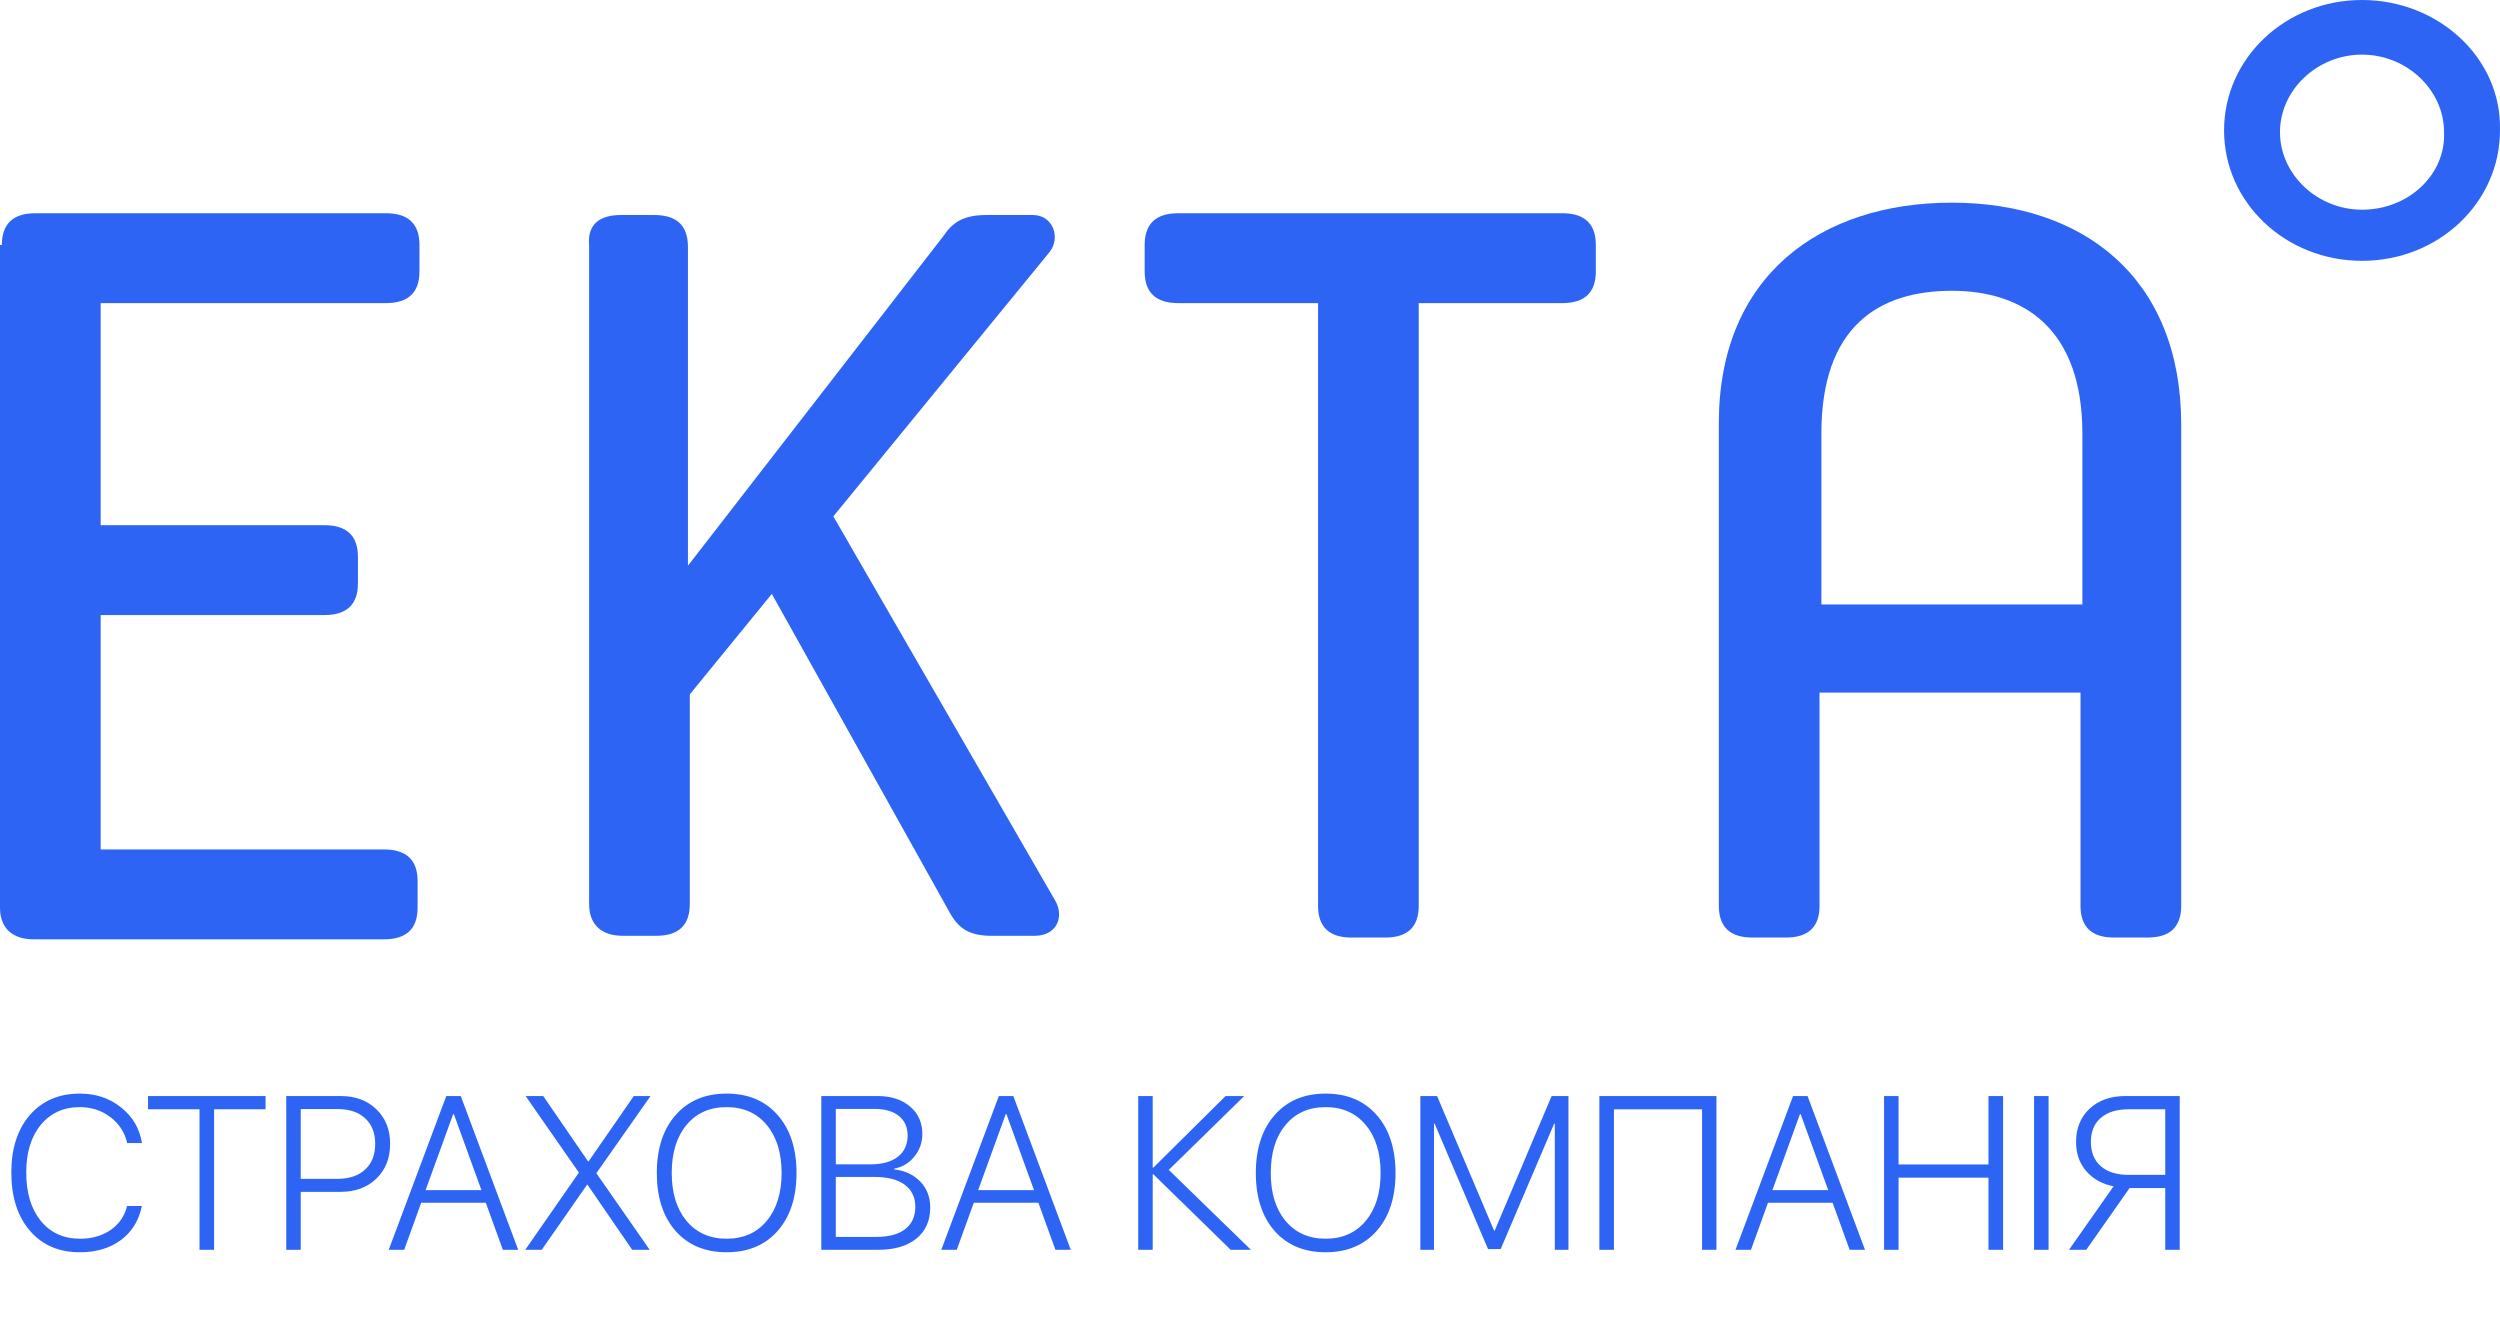
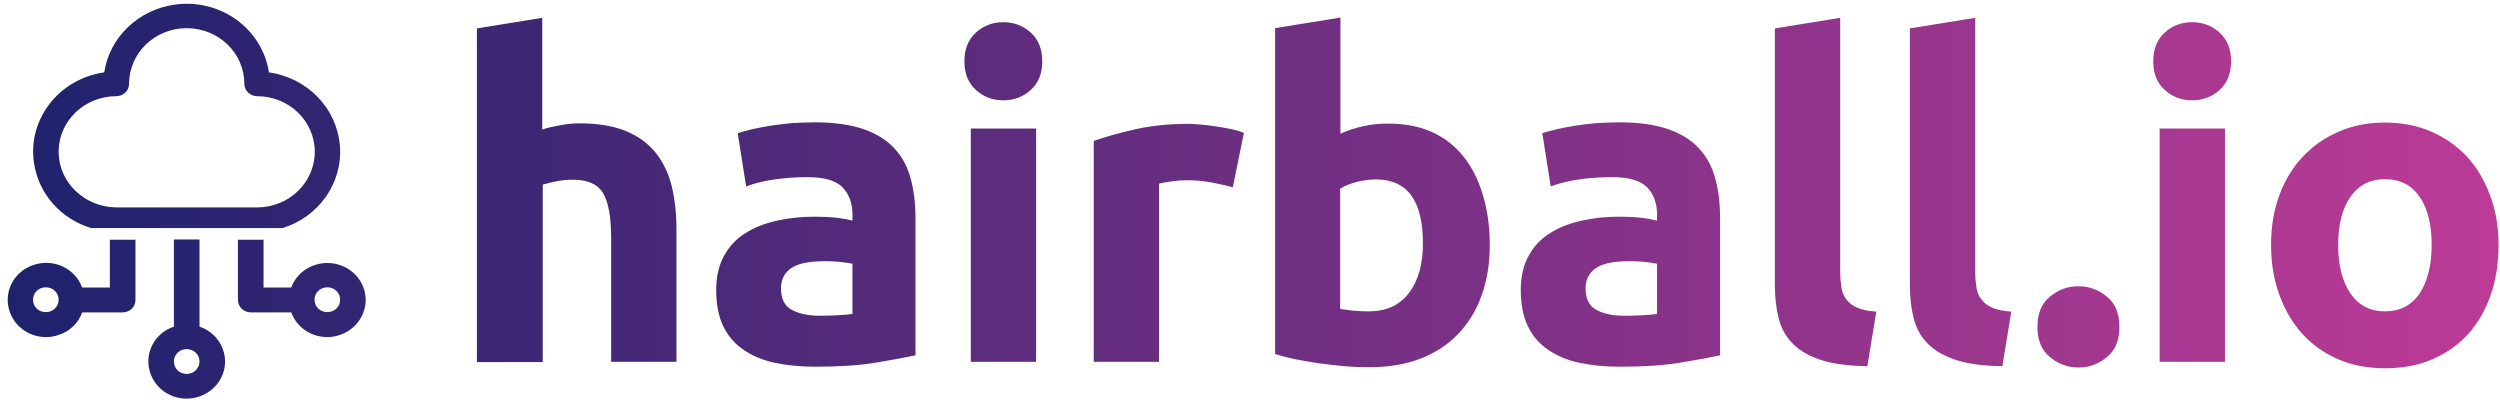
- <svg xmlns="http://www.w3.org/2000/svg" width="121" height="64" viewBox="0 0 121 64" fill="none">
-   <path d="M3.864 60.609C2.85 60.609 2.044 60.262 1.446 59.567C0.848 58.869 0.548 57.931 0.548 56.751C0.548 55.586 0.848 54.658 1.446 53.967C2.047 53.276 2.854 52.93 3.864 52.93C4.638 52.93 5.303 53.154 5.86 53.6C6.421 54.044 6.758 54.618 6.871 55.323H6.154C6.041 54.811 5.771 54.393 5.345 54.07C4.922 53.747 4.428 53.585 3.864 53.585C3.074 53.585 2.443 53.872 1.972 54.446C1.504 55.017 1.27 55.785 1.27 56.751C1.27 57.731 1.504 58.51 1.972 59.087C2.443 59.665 3.075 59.954 3.87 59.954C4.451 59.954 4.946 59.813 5.355 59.531C5.767 59.246 6.032 58.859 6.149 58.371H6.866C6.725 59.069 6.388 59.617 5.855 60.016C5.322 60.411 4.659 60.609 3.864 60.609ZM10.362 60.49H9.656V53.688H7.165V53.049H12.853V53.688H10.362V60.49ZM13.854 53.049H16.494C17.202 53.049 17.776 53.262 18.216 53.688C18.66 54.114 18.882 54.673 18.882 55.364C18.882 56.055 18.66 56.616 18.216 57.045C17.773 57.472 17.197 57.685 16.489 57.685H14.555V60.49H13.854V53.049ZM14.555 53.678V57.056H16.329C16.9 57.056 17.347 56.906 17.67 56.607C17.996 56.308 18.16 55.894 18.16 55.364C18.16 54.835 17.998 54.422 17.675 54.127C17.352 53.827 16.903 53.678 16.329 53.678H14.555ZM24.338 60.49L23.513 58.211H20.387L19.562 60.49H18.815L21.599 53.049H22.301L25.08 60.49H24.338ZM21.935 53.92L20.599 57.602H23.301L21.966 53.92H21.935ZM25.421 60.49L28.01 56.767V56.741L25.441 53.049H26.292L28.463 56.21H28.489L30.676 53.049H31.485L28.871 56.772V56.793L31.444 60.49H30.598L28.438 57.344H28.412L26.22 60.49H25.421ZM35.168 52.93C36.206 52.93 37.029 53.276 37.638 53.967C38.246 54.658 38.551 55.593 38.551 56.772C38.551 57.951 38.246 58.886 37.638 59.577C37.029 60.265 36.206 60.609 35.168 60.609C34.129 60.609 33.306 60.265 32.697 59.577C32.092 58.886 31.79 57.951 31.79 56.772C31.79 55.593 32.094 54.658 32.703 53.967C33.311 53.276 34.133 52.93 35.168 52.93ZM37.107 54.446C36.629 53.872 35.982 53.585 35.168 53.585C34.353 53.585 33.706 53.872 33.228 54.446C32.751 55.02 32.512 55.796 32.512 56.772C32.512 57.745 32.751 58.519 33.228 59.093C33.71 59.667 34.356 59.954 35.168 59.954C35.982 59.954 36.629 59.667 37.107 59.093C37.588 58.519 37.829 57.745 37.829 56.772C37.829 55.796 37.588 55.02 37.107 54.446ZM42.506 60.49H39.752V53.049H42.49C43.13 53.049 43.647 53.217 44.043 53.554C44.442 53.891 44.641 54.334 44.641 54.885C44.641 55.297 44.512 55.661 44.254 55.978C44 56.294 43.675 56.488 43.28 56.561V56.597C43.802 56.659 44.223 56.856 44.543 57.19C44.863 57.52 45.023 57.939 45.023 58.448C45.023 59.084 44.799 59.584 44.352 59.949C43.905 60.31 43.29 60.49 42.506 60.49ZM40.453 53.673V56.354H42.135C42.699 56.354 43.139 56.232 43.455 55.988C43.771 55.741 43.929 55.398 43.929 54.962C43.929 54.556 43.788 54.24 43.507 54.013C43.225 53.786 42.836 53.673 42.341 53.673H40.453ZM40.453 59.866H42.413C43.018 59.866 43.484 59.741 43.811 59.49C44.137 59.235 44.301 58.876 44.301 58.412C44.301 57.948 44.129 57.59 43.785 57.339C43.445 57.088 42.955 56.963 42.315 56.963H40.453V59.866ZM51.082 60.49L50.257 58.211H47.132L46.307 60.49H45.559L48.344 53.049H49.045L51.825 60.49H51.082ZM48.679 53.92L47.343 57.602H50.046L48.71 53.92H48.679ZM56.569 56.623L60.545 60.49H59.565L55.827 56.839H55.791V60.49H55.089V53.049H55.791V56.509H55.827L59.318 53.049H60.22L56.569 56.623ZM64.16 52.93C65.199 52.93 66.022 53.276 66.631 53.967C67.239 54.658 67.543 55.593 67.543 56.772C67.543 57.951 67.239 58.886 66.631 59.577C66.022 60.265 65.199 60.609 64.16 60.609C63.122 60.609 62.299 60.265 61.69 59.577C61.085 58.886 60.782 57.951 60.782 56.772C60.782 55.593 61.087 54.658 61.695 53.967C62.304 53.276 63.126 52.93 64.16 52.93ZM66.099 54.446C65.621 53.872 64.975 53.585 64.16 53.585C63.346 53.585 62.699 53.872 62.221 54.446C61.743 55.02 61.505 55.796 61.505 56.772C61.505 57.745 61.743 58.519 62.221 59.093C62.703 59.667 63.349 59.954 64.16 59.954C64.975 59.954 65.621 59.667 66.099 59.093C66.581 58.519 66.821 57.745 66.821 56.772C66.821 55.796 66.581 55.02 66.099 54.446ZM75.913 53.049V60.49H75.253V54.384H75.222L72.633 60.454H72.02L69.436 54.384H69.405V60.49H68.745V53.049H69.555L72.314 59.562H72.344L75.098 53.049H75.913ZM83.076 60.49H82.38V53.693H78.115V60.49H77.409V53.049H83.076V60.49ZM89.523 60.49L88.698 58.211H85.572L84.747 60.49H83.999L86.784 53.049H87.486L90.265 60.49H89.523ZM87.119 53.92L85.784 57.602H88.486L87.15 53.92H87.119ZM96.949 60.49H96.242V56.999H91.89V60.49H91.188V53.049H91.89V56.359H96.242V53.049H96.949V60.49ZM99.151 60.49H98.449V53.049H99.151V60.49ZM104.798 56.865V53.688H103.034C102.453 53.688 102.001 53.827 101.678 54.106C101.358 54.381 101.198 54.769 101.198 55.271C101.198 55.773 101.36 56.165 101.683 56.447C102.006 56.726 102.456 56.865 103.034 56.865H104.798ZM103.07 57.504L100.976 60.49H100.141L102.297 57.417C101.746 57.31 101.306 57.066 100.976 56.684C100.646 56.303 100.481 55.832 100.481 55.271C100.481 54.608 100.7 54.072 101.136 53.662C101.576 53.253 102.152 53.049 102.864 53.049H105.499V60.49H104.798V57.504H103.07Z" fill="#2D64F4" />
-   <path d="M0.09 11.857C0.09 10.833 0.632 10.321 1.714 10.321L18.678 10.321C19.761 10.321 20.302 10.833 20.302 11.857V13.136C20.302 14.16 19.761 14.671 18.678 14.671L4.872 14.671L4.872 25.419H15.7C16.783 25.419 17.324 25.93 17.324 26.954V28.233C17.324 29.257 16.783 29.769 15.7 29.769L4.872 29.769L4.872 41.113H18.587C19.67 41.113 20.212 41.625 20.212 42.648L20.212 43.928C20.212 44.952 19.67 45.463 18.587 45.463H1.624C0.632 45.463 0 44.952 0 43.928L0 11.857H0.09Z" fill="#2D64F4" />
-   <path d="M30.047 10.407H31.672C32.754 10.407 33.296 10.918 33.296 11.942V27.381L45.657 11.43C46.108 10.748 46.65 10.407 47.733 10.407H49.988C50.981 10.407 51.342 11.516 50.8 12.198L40.334 24.992L51.071 43.587C51.522 44.355 51.161 45.293 50.078 45.293H48.003C46.92 45.293 46.379 44.952 45.928 44.099L37.356 28.745L33.386 33.607L33.386 43.758C33.386 44.781 32.844 45.293 31.762 45.293H30.138C29.145 45.293 28.513 44.781 28.513 43.758L28.513 11.857C28.423 10.833 29.055 10.407 30.047 10.407Z" fill="#2D64F4" />
-   <path d="M63.884 14.671L57.026 14.671C55.944 14.671 55.402 14.16 55.402 13.136V11.857C55.402 10.833 55.944 10.321 57.026 10.321L75.614 10.321C76.697 10.321 77.238 10.833 77.238 11.857V13.136C77.238 14.16 76.697 14.671 75.614 14.671L68.666 14.671V43.843C68.666 44.866 68.125 45.378 67.042 45.378H65.418C64.335 45.378 63.794 44.866 63.794 43.843L63.794 14.671H63.884Z" fill="#2D64F4" />
-   <path d="M83.192 20.476C83.192 13.312 88.155 9.809 94.471 9.809C100.787 9.809 105.57 13.392 105.57 20.556V43.842C105.57 44.866 105.028 45.377 103.945 45.377H102.321C101.238 45.377 100.697 44.866 100.697 43.842V33.521H88.065V43.842C88.065 44.866 87.523 45.377 86.441 45.377H84.817C83.734 45.377 83.192 44.866 83.192 43.842V20.556V20.476ZM88.155 29.257L100.787 29.257V20.983C100.787 15.865 97.9 14.074 94.471 14.074C90.952 14.074 88.155 15.78 88.155 20.983V29.257Z" fill="#2D64F4" />
-   <path d="M114.322 0C110.622 0 107.645 2.815 107.645 6.312C107.645 9.809 110.622 12.624 114.322 12.624C118.021 12.624 120.999 9.809 120.999 6.312C121.089 2.815 118.021 0 114.322 0ZM114.322 10.15C112.156 10.15 110.351 8.444 110.351 6.397C110.351 4.35 112.156 2.644 114.322 2.644C116.487 2.644 118.292 4.35 118.292 6.397C118.382 8.444 116.577 10.15 114.322 10.15Z" fill="#2D64F4" />
+ <svg xmlns="http://www.w3.org/2000/svg" width="203" height="33" viewBox="0 0 203 33" fill="none">
+   <path d="M38.726 29.377V2.308L44.03 1.447V10.519C44.384 10.393 44.842 10.288 45.403 10.183C45.965 10.078 46.506 10.015 47.026 10.015C48.544 10.015 49.813 10.225 50.832 10.645C51.851 11.065 52.642 11.653 53.266 12.43C53.869 13.207 54.306 14.11 54.555 15.16C54.805 16.21 54.93 17.386 54.93 18.688V29.377H49.626V19.339C49.626 17.617 49.397 16.378 48.96 15.664C48.523 14.95 47.712 14.593 46.526 14.593C46.048 14.593 45.611 14.635 45.195 14.719C44.779 14.803 44.405 14.887 44.072 14.992V29.398H38.726V29.377ZM66.162 9.931C67.722 9.931 69.032 10.12 70.093 10.477C71.133 10.834 71.986 11.359 72.61 12.031C73.234 12.703 73.691 13.522 73.941 14.488C74.211 15.454 74.336 16.525 74.336 17.701V28.852C73.566 29.02 72.526 29.209 71.154 29.44C69.802 29.671 68.158 29.776 66.224 29.776C65.018 29.776 63.915 29.671 62.917 29.461C61.939 29.251 61.086 28.894 60.358 28.39C59.651 27.907 59.09 27.256 58.715 26.458C58.341 25.66 58.154 24.694 58.154 23.539C58.154 22.426 58.382 21.502 58.819 20.725C59.256 19.948 59.838 19.339 60.587 18.898C61.315 18.436 62.168 18.121 63.125 17.911C64.082 17.701 65.059 17.596 66.078 17.596C66.765 17.596 67.389 17.617 67.909 17.68C68.45 17.743 68.886 17.827 69.219 17.911V17.407C69.219 16.504 68.949 15.769 68.408 15.202C67.867 14.656 66.91 14.383 65.558 14.383C64.664 14.383 63.77 14.446 62.875 14.572C62.002 14.698 61.232 14.887 60.587 15.139L59.901 10.813C60.213 10.708 60.587 10.624 61.066 10.498C61.523 10.393 62.043 10.288 62.584 10.204C63.125 10.12 63.707 10.057 64.31 9.994C64.934 9.973 65.538 9.931 66.162 9.931ZM66.578 25.639C67.098 25.639 67.597 25.618 68.075 25.597C68.554 25.576 68.928 25.534 69.219 25.492V21.418C69.011 21.376 68.678 21.313 68.262 21.271C67.826 21.229 67.451 21.208 67.077 21.208C66.578 21.208 66.099 21.229 65.662 21.292C65.226 21.355 64.83 21.46 64.498 21.628C64.165 21.796 63.894 22.027 63.707 22.321C63.52 22.615 63.416 22.972 63.416 23.392C63.416 24.232 63.686 24.82 64.248 25.135C64.851 25.471 65.6 25.639 66.578 25.639ZM84.632 4.975C84.632 5.962 84.32 6.739 83.696 7.306C83.072 7.873 82.323 8.146 81.47 8.146C80.618 8.146 79.869 7.873 79.245 7.306C78.621 6.739 78.309 5.962 78.309 4.975C78.309 3.988 78.621 3.211 79.245 2.644C79.869 2.077 80.618 1.804 81.47 1.804C82.323 1.804 83.072 2.077 83.696 2.644C84.32 3.211 84.632 3.988 84.632 4.975ZM84.133 29.377H78.829V10.435H84.133V29.377ZM100.107 15.202C99.629 15.076 99.067 14.95 98.422 14.824C97.778 14.698 97.091 14.635 96.363 14.635C96.03 14.635 95.635 14.656 95.178 14.719C94.72 14.782 94.366 14.845 94.117 14.908V29.377H88.813V11.443C89.77 11.107 90.893 10.792 92.182 10.498C93.472 10.204 94.928 10.057 96.509 10.057C96.8 10.057 97.133 10.078 97.549 10.12C97.944 10.162 98.36 10.204 98.755 10.267C99.15 10.33 99.566 10.393 99.962 10.477C100.357 10.561 100.71 10.666 101.002 10.792L100.107 15.202ZM120.97 19.906C120.97 21.418 120.741 22.783 120.304 24.001C119.867 25.219 119.222 26.269 118.39 27.13C117.558 27.991 116.539 28.663 115.333 29.125C114.126 29.587 112.733 29.818 111.194 29.818C110.549 29.818 109.883 29.797 109.176 29.734C108.469 29.671 107.782 29.587 107.117 29.503C106.43 29.398 105.786 29.293 105.182 29.167C104.558 29.041 104.018 28.894 103.539 28.747V2.287L108.843 1.426V10.855C109.446 10.582 110.05 10.393 110.694 10.246C111.339 10.099 112.026 10.036 112.754 10.036C114.085 10.036 115.27 10.267 116.29 10.729C117.309 11.191 118.162 11.863 118.848 12.724C119.534 13.585 120.054 14.635 120.408 15.832C120.782 17.071 120.97 18.415 120.97 19.906ZM115.541 19.759C115.541 16.294 114.272 14.572 111.755 14.572C111.214 14.572 110.674 14.635 110.133 14.782C109.592 14.929 109.155 15.097 108.822 15.328V25.093C109.093 25.135 109.426 25.177 109.821 25.219C110.216 25.261 110.674 25.282 111.131 25.282C112.587 25.282 113.669 24.778 114.418 23.77C115.187 22.762 115.541 21.418 115.541 19.759ZM131.494 9.931C133.054 9.931 134.365 10.12 135.426 10.477C136.466 10.834 137.318 11.359 137.942 12.031C138.566 12.703 139.024 13.522 139.274 14.488C139.544 15.454 139.669 16.525 139.669 17.701V28.852C138.899 29.02 137.859 29.209 136.486 29.44C135.114 29.671 133.491 29.776 131.557 29.776C130.35 29.776 129.248 29.671 128.25 29.461C127.272 29.251 126.419 28.894 125.691 28.39C124.984 27.907 124.422 27.256 124.048 26.458C123.674 25.66 123.486 24.694 123.486 23.539C123.486 22.426 123.715 21.502 124.152 20.725C124.589 19.948 125.171 19.339 125.92 18.898C126.648 18.436 127.501 18.121 128.458 17.911C129.414 17.701 130.392 17.596 131.411 17.596C132.098 17.596 132.722 17.617 133.242 17.68C133.782 17.743 134.219 17.827 134.552 17.911V17.407C134.552 16.504 134.282 15.769 133.741 15.202C133.2 14.656 132.243 14.383 130.891 14.383C129.997 14.383 129.102 14.446 128.208 14.572C127.334 14.698 126.565 14.887 125.92 15.139L125.234 10.813C125.546 10.708 125.92 10.624 126.398 10.498C126.856 10.393 127.376 10.288 127.917 10.204C128.458 10.12 129.04 10.057 129.643 9.994C130.246 9.973 130.87 9.931 131.494 9.931ZM131.91 25.639C132.43 25.639 132.93 25.618 133.408 25.597C133.886 25.576 134.261 25.534 134.552 25.492V21.418C134.344 21.376 134.011 21.313 133.595 21.271C133.158 21.229 132.784 21.208 132.41 21.208C131.91 21.208 131.432 21.229 130.995 21.292C130.558 21.355 130.163 21.46 129.83 21.628C129.498 21.796 129.227 22.027 129.04 22.321C128.853 22.615 128.749 22.972 128.749 23.392C128.749 24.232 129.019 24.82 129.581 25.135C130.163 25.471 130.933 25.639 131.91 25.639ZM151.629 29.734C150.09 29.713 148.821 29.545 147.864 29.23C146.907 28.915 146.138 28.474 145.576 27.907C145.014 27.34 144.64 26.668 144.432 25.849C144.224 25.051 144.12 24.148 144.12 23.14V2.308L149.424 1.447V22.069C149.424 22.552 149.466 22.972 149.528 23.371C149.59 23.749 149.736 24.085 149.944 24.337C150.152 24.61 150.443 24.82 150.818 24.988C151.192 25.156 151.712 25.261 152.357 25.303L151.629 29.734ZM162.59 29.734C161.051 29.713 159.782 29.545 158.826 29.23C157.869 28.915 157.099 28.474 156.538 27.907C155.976 27.34 155.602 26.668 155.394 25.849C155.186 25.051 155.082 24.148 155.082 23.14V2.308L160.386 1.447V22.069C160.386 22.552 160.427 22.972 160.49 23.371C160.552 23.749 160.698 24.085 160.906 24.337C161.114 24.61 161.405 24.82 161.779 24.988C162.154 25.156 162.674 25.261 163.318 25.303L162.59 29.734ZM172.096 26.542C172.096 27.613 171.763 28.453 171.077 28.999C170.39 29.566 169.642 29.839 168.768 29.839C167.915 29.839 167.146 29.566 166.459 28.999C165.773 28.432 165.44 27.613 165.44 26.542C165.44 25.471 165.773 24.631 166.459 24.085C167.146 23.518 167.894 23.245 168.768 23.245C169.621 23.245 170.39 23.518 171.077 24.085C171.763 24.631 172.096 25.45 172.096 26.542ZM181.165 4.975C181.165 5.962 180.853 6.739 180.229 7.306C179.605 7.873 178.856 8.146 178.003 8.146C177.15 8.146 176.402 7.873 175.778 7.306C175.154 6.739 174.842 5.962 174.842 4.975C174.842 3.988 175.154 3.211 175.778 2.644C176.402 2.077 177.15 1.804 178.003 1.804C178.856 1.804 179.605 2.077 180.229 2.644C180.853 3.211 181.165 3.988 181.165 4.975ZM180.666 29.377H175.362V10.435H180.666V29.377ZM202.88 19.885C202.88 21.376 202.672 22.741 202.235 23.98C201.798 25.219 201.195 26.269 200.384 27.151C199.573 28.033 198.616 28.705 197.472 29.188C196.349 29.671 195.08 29.902 193.666 29.902C192.293 29.902 191.024 29.671 189.901 29.188C188.778 28.705 187.8 28.033 186.989 27.151C186.178 26.269 185.554 25.219 185.096 23.98C184.638 22.741 184.41 21.376 184.41 19.885C184.41 18.394 184.638 17.05 185.096 15.811C185.554 14.593 186.198 13.543 187.03 12.682C187.842 11.821 188.819 11.149 189.963 10.666C191.086 10.183 192.314 9.952 193.645 9.952C194.997 9.952 196.245 10.183 197.368 10.666C198.491 11.149 199.469 11.821 200.28 12.682C201.091 13.543 201.715 14.593 202.173 15.811C202.651 17.029 202.88 18.394 202.88 19.885ZM197.451 19.885C197.451 18.226 197.118 16.924 196.474 15.979C195.829 15.034 194.893 14.551 193.666 14.551C192.438 14.551 191.523 15.034 190.858 15.979C190.192 16.924 189.859 18.226 189.859 19.885C189.859 21.544 190.192 22.846 190.858 23.833C191.523 24.799 192.459 25.282 193.666 25.282C194.872 25.282 195.808 24.799 196.474 23.833C197.118 22.846 197.451 21.523 197.451 19.885ZM8.92 23.35H6.674C6.091 21.775 4.323 20.956 2.701 21.523C1.078 22.069 0.226 23.791 0.808 25.366C1.39 26.941 3.158 27.76 4.781 27.193C5.675 26.899 6.362 26.227 6.674 25.366H9.96C10.542 25.366 11 24.925 11 24.358V19.465H8.92V23.35ZM3.72 25.345C3.138 25.345 2.68 24.904 2.68 24.337C2.68 23.77 3.138 23.329 3.72 23.329C4.302 23.329 4.76 23.77 4.76 24.337C4.76 24.904 4.302 25.345 3.72 25.345ZM27.598 11.821C27.349 8.776 24.957 6.319 21.837 5.878C21.296 2.329 17.885 -0.149 14.182 0.376C11.229 0.796 8.899 3.022 8.462 5.878C4.781 6.403 2.222 9.7 2.763 13.249C3.138 15.769 4.968 17.785 7.402 18.52H22.939C25.83 17.638 27.848 14.908 27.598 11.821ZM4.76 12.325C4.76 9.826 6.861 7.81 9.44 7.81C10.022 7.81 10.48 7.369 10.48 6.802C10.48 4.303 12.581 2.287 15.16 2.287C17.739 2.287 19.84 4.303 19.84 6.802C19.84 7.348 20.298 7.81 20.88 7.81C23.459 7.81 25.56 9.826 25.56 12.325C25.56 14.824 23.459 16.84 20.88 16.84H9.44C6.861 16.819 4.76 14.803 4.76 12.325ZM29.512 23.35C29.075 22.153 27.89 21.355 26.579 21.355C25.269 21.355 24.083 22.153 23.646 23.35H21.4V19.465H19.32V24.358C19.32 24.904 19.778 25.366 20.36 25.366H23.646C24.229 26.941 25.997 27.76 27.619 27.193C29.242 26.626 30.094 24.904 29.512 23.35ZM26.579 25.345C25.997 25.345 25.539 24.904 25.539 24.337C25.539 23.77 25.997 23.329 26.579 23.329C27.162 23.329 27.619 23.77 27.619 24.337C27.619 24.904 27.162 25.345 26.579 25.345ZM14.12 26.521C12.498 27.067 11.645 28.789 12.227 30.364C12.81 31.939 14.578 32.758 16.2 32.191C17.822 31.624 18.675 29.923 18.093 28.348C17.781 27.487 17.074 26.815 16.2 26.521V19.444H14.12V26.521ZM16.2 29.356C16.2 29.902 15.742 30.364 15.16 30.364C14.578 30.364 14.12 29.923 14.12 29.356C14.12 28.789 14.578 28.348 15.16 28.348C15.742 28.348 16.2 28.789 16.2 29.356Z" fill="url(#paint0_linear_0_98)" />
+   <defs>
+     <linearGradient id="paint0_linear_0_98" x1="0.61" y1="16.328" x2="202.875" y2="16.328" gradientUnits="userSpaceOnUse">
+       <stop stop-color="#1E226D" />
+       <stop offset="1" stop-color="#BC3B96" />
+     </linearGradient>
+   </defs>
</svg>
